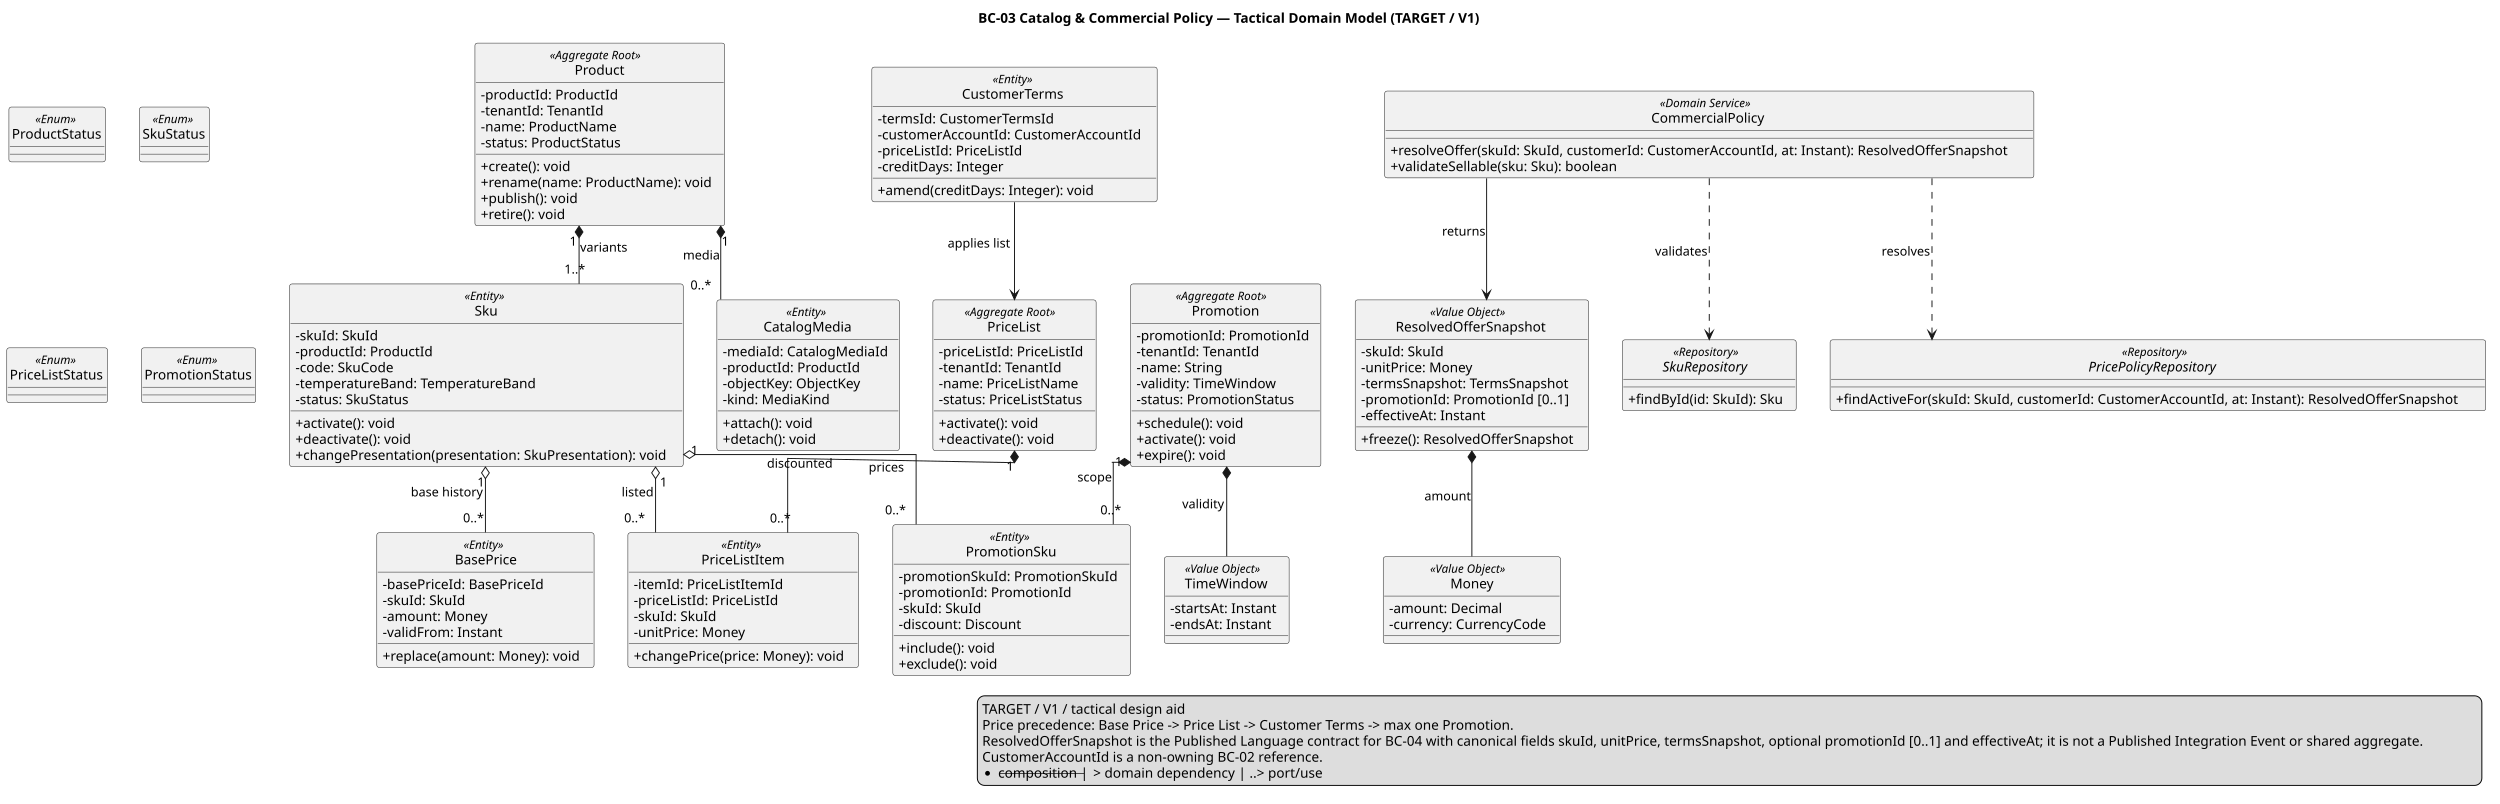
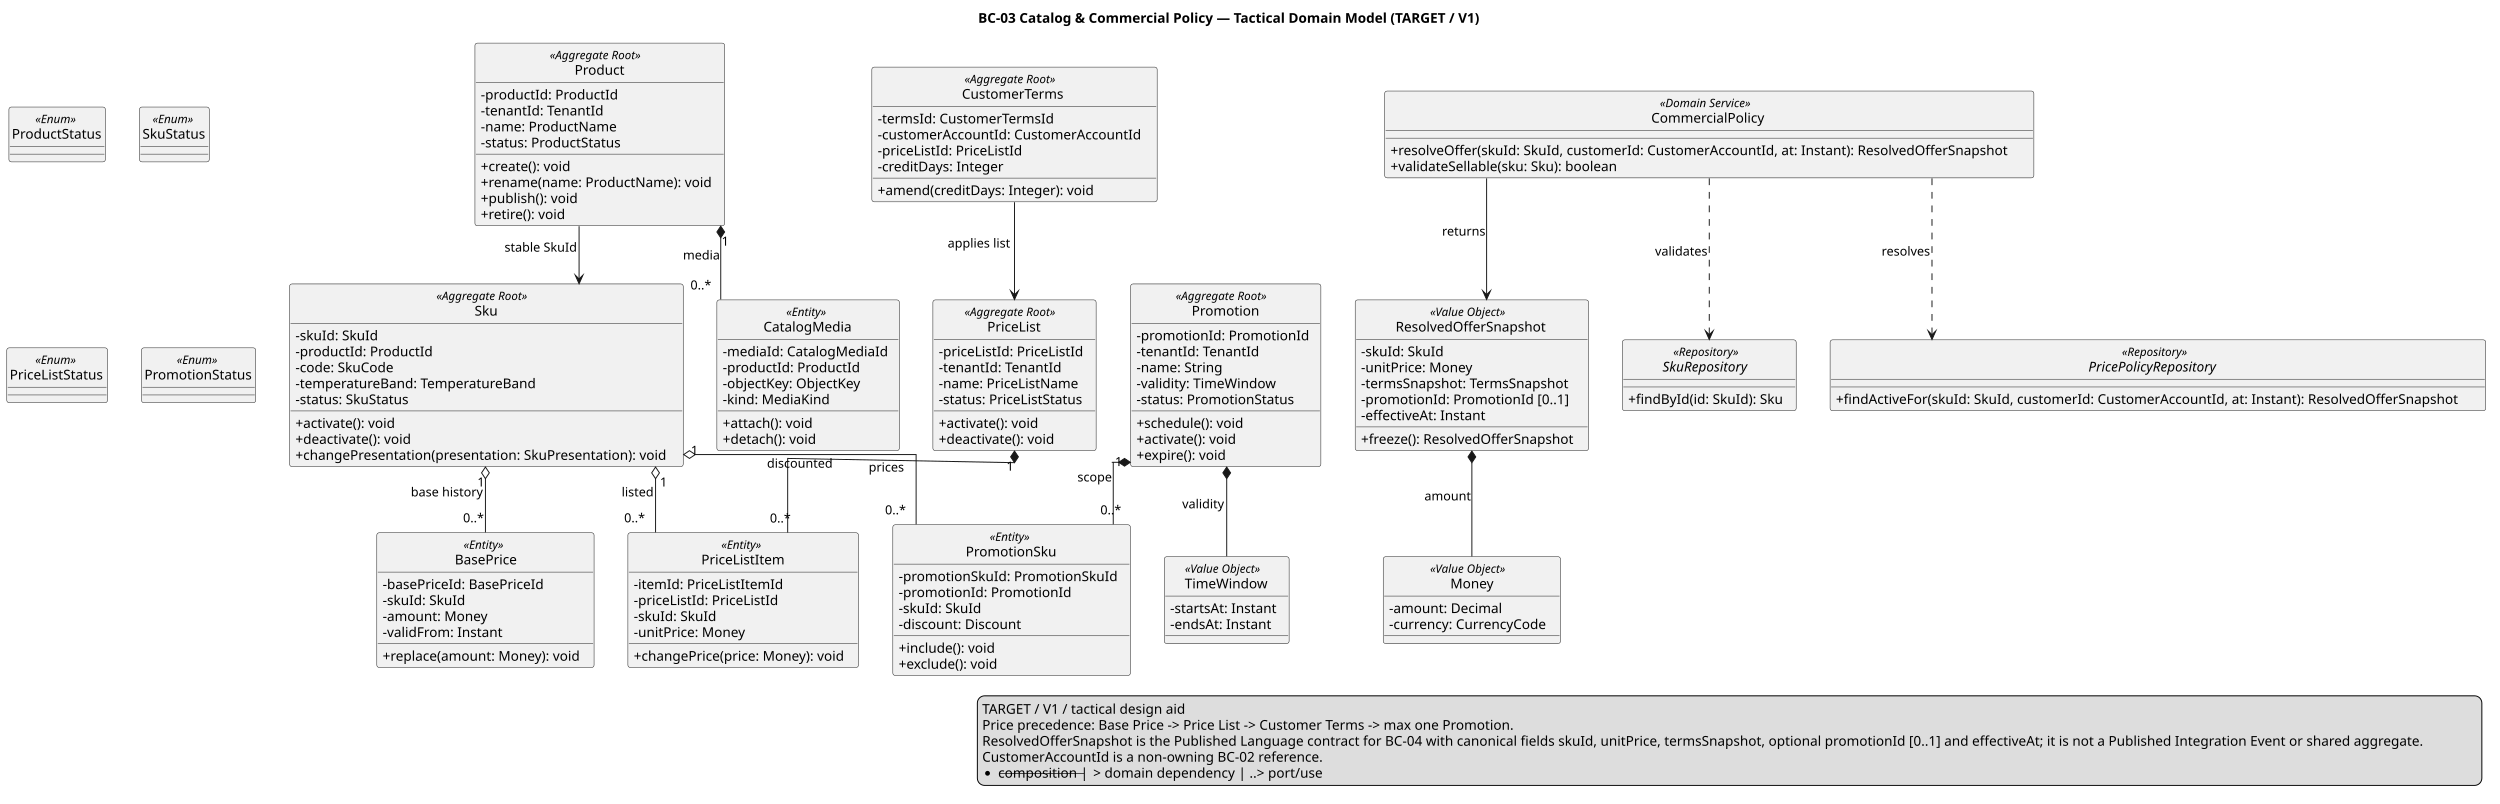
<svg xmlns="http://www.w3.org/2000/svg" contentStyleType="text/css" data-diagram-type="CLASS" height="829px" preserveAspectRatio="none" style="width:2580px;height:829px;background:#FFFFFF;" version="1.1" viewBox="0 0 2580 829" width="2580px" zoomAndPan="magnify">
  <defs />
  <g>
    <g class="title" data-source-line="1">
      <text fill="#000000" font-family="sans-serif" font-size="14" font-weight="700" lengthAdjust="spacing" textLength="554.415" x="1009.428" y="23.535">BC-03 Catalog &amp; Commercial Policy — Tactical Domain Model (TARGET / V1)</text>
    </g>
    <g class="entity" data-qualified-name="Product" data-source-line="7" id="ent0001">
      <rect fill="#F1F1F1" height="188.527" rx="2.5" ry="2.5" style="stroke:#181818;stroke-width:0.5;" width="257.684" x="490.13" y="44.488" />
      <text fill="#000000" font-family="sans-serif" font-size="12" font-style="italic" lengthAdjust="spacing" textLength="103.312" x="567.316" y="61.09">«Aggregate Root»</text>
      <text fill="#000000" font-family="sans-serif" font-size="14" lengthAdjust="spacing" textLength="51.974" x="592.985" y="77.156">Product</text>
      <line style="stroke:#181818;stroke-width:0.5;" x1="491.13" x2="746.814" y1="85.109" y2="85.109" />
      <text fill="#000000" font-family="sans-serif" font-size="14" lengthAdjust="spacing" textLength="147.67" x="496.13" y="102.644">-productId: ProductId</text>
      <text fill="#000000" font-family="sans-serif" font-size="14" lengthAdjust="spacing" textLength="133.027" x="496.13" y="119.133">-tenantId: TenantId</text>
      <text fill="#000000" font-family="sans-serif" font-size="14" lengthAdjust="spacing" textLength="145.168" x="496.13" y="135.621">-name: ProductName</text>
      <text fill="#000000" font-family="sans-serif" font-size="14" lengthAdjust="spacing" textLength="151.669" x="496.13" y="152.109">-status: ProductStatus</text>
      <line style="stroke:#181818;stroke-width:0.5;" x1="491.13" x2="746.814" y1="159.062" y2="159.062" />
      <text fill="#000000" font-family="sans-serif" font-size="14" lengthAdjust="spacing" textLength="99.265" x="496.13" y="176.598">+create(): void</text>
      <text fill="#000000" font-family="sans-serif" font-size="14" lengthAdjust="spacing" textLength="245.684" x="496.13" y="193.086">+rename(name: ProductName): void</text>
      <text fill="#000000" font-family="sans-serif" font-size="14" lengthAdjust="spacing" textLength="108.028" x="496.13" y="209.574">+publish(): void</text>
      <text fill="#000000" font-family="sans-serif" font-size="14" lengthAdjust="spacing" textLength="94.138" x="496.13" y="226.062">+retire(): void</text>
    </g>
    <g class="entity" data-qualified-name="Sku" data-source-line="18" id="ent0002">
      <rect fill="#F1F1F1" height="188.527" rx="2.5" ry="2.5" style="stroke:#181818;stroke-width:0.5;" width="406.242" x="298.85" y="293.018" />
-       <text fill="#000000" font-family="sans-serif" font-size="12" font-style="italic" lengthAdjust="spacing" textLength="45.24" x="479.351" y="309.62">«Entity»</text>
+       <text fill="#000000" font-family="sans-serif" font-size="12" font-style="italic" lengthAdjust="spacing" textLength="103.312" x="450.315" y="309.62">«Aggregate Root»</text>
      <text fill="#000000" font-family="sans-serif" font-size="14" lengthAdjust="spacing" textLength="24.411" x="489.765" y="325.686">Sku</text>
      <line style="stroke:#181818;stroke-width:0.5;" x1="299.85" x2="704.092" y1="333.639" y2="333.639" />
      <text fill="#000000" font-family="sans-serif" font-size="14" lengthAdjust="spacing" textLength="91.068" x="304.85" y="351.175">-skuId: SkuId</text>
      <text fill="#000000" font-family="sans-serif" font-size="14" lengthAdjust="spacing" textLength="147.67" x="304.85" y="367.663">-productId: ProductId</text>
      <text fill="#000000" font-family="sans-serif" font-size="14" lengthAdjust="spacing" textLength="108.65" x="304.85" y="384.151">-code: SkuCode</text>
      <text fill="#000000" font-family="sans-serif" font-size="14" lengthAdjust="spacing" textLength="254.406" x="304.85" y="400.639">-temperatureBand: TemperatureBand</text>
      <text fill="#000000" font-family="sans-serif" font-size="14" lengthAdjust="spacing" textLength="124.106" x="304.85" y="417.128">-status: SkuStatus</text>
      <line style="stroke:#181818;stroke-width:0.5;" x1="299.85" x2="704.092" y1="424.081" y2="424.081" />
      <text fill="#000000" font-family="sans-serif" font-size="14" lengthAdjust="spacing" textLength="109.997" x="304.85" y="441.616">+activate(): void</text>
      <text fill="#000000" font-family="sans-serif" font-size="14" lengthAdjust="spacing" textLength="126.608" x="304.85" y="458.104">+deactivate(): void</text>
      <text fill="#000000" font-family="sans-serif" font-size="14" lengthAdjust="spacing" textLength="394.242" x="304.85" y="474.592">+changePresentation(presentation: SkuPresentation): void</text>
    </g>
    <g class="entity" data-qualified-name="CatalogMedia" data-source-line="29" id="ent0003">
      <rect fill="#F1F1F1" height="155.551" rx="2.5" ry="2.5" style="stroke:#181818;stroke-width:0.5;" width="188.319" x="739.81" y="309.508" />
      <text fill="#000000" font-family="sans-serif" font-size="12" font-style="italic" lengthAdjust="spacing" textLength="45.24" x="811.35" y="326.11">«Entity»</text>
      <text fill="#000000" font-family="sans-serif" font-size="14" lengthAdjust="spacing" textLength="92.21" x="787.865" y="342.176">CatalogMedia</text>
      <line style="stroke:#181818;stroke-width:0.5;" x1="740.81" x2="927.129" y1="350.129" y2="350.129" />
      <text fill="#000000" font-family="sans-serif" font-size="14" lengthAdjust="spacing" textLength="176.319" x="745.81" y="367.664">-mediaId: CatalogMediaId</text>
      <text fill="#000000" font-family="sans-serif" font-size="14" lengthAdjust="spacing" textLength="147.67" x="745.81" y="384.153">-productId: ProductId</text>
      <text fill="#000000" font-family="sans-serif" font-size="14" lengthAdjust="spacing" textLength="151.498" x="745.81" y="400.641">-objectKey: ObjectKey</text>
      <text fill="#000000" font-family="sans-serif" font-size="14" lengthAdjust="spacing" textLength="117.824" x="745.81" y="417.129">-kind: MediaKind</text>
      <line style="stroke:#181818;stroke-width:0.5;" x1="740.81" x2="927.129" y1="424.082" y2="424.082" />
      <text fill="#000000" font-family="sans-serif" font-size="14" lengthAdjust="spacing" textLength="99.593" x="745.81" y="441.618">+attach(): void</text>
      <text fill="#000000" font-family="sans-serif" font-size="14" lengthAdjust="spacing" textLength="103.236" x="745.81" y="458.106">+detach(): void</text>
    </g>
    <g class="entity" data-qualified-name="PriceList" data-source-line="38" id="ent0004">
      <rect fill="#F1F1F1" height="155.551" rx="2.5" ry="2.5" style="stroke:#181818;stroke-width:0.5;" width="168.461" x="962.74" y="309.508" />
      <text fill="#000000" font-family="sans-serif" font-size="12" font-style="italic" lengthAdjust="spacing" textLength="103.312" x="995.314" y="326.11">«Aggregate Root»</text>
      <text fill="#000000" font-family="sans-serif" font-size="14" lengthAdjust="spacing" textLength="56.369" x="1018.786" y="342.176">PriceList</text>
      <line style="stroke:#181818;stroke-width:0.5;" x1="963.74" x2="1130.201" y1="350.129" y2="350.129" />
      <text fill="#000000" font-family="sans-serif" font-size="14" lengthAdjust="spacing" textLength="156.461" x="968.74" y="367.664">-priceListId: PriceListId</text>
      <text fill="#000000" font-family="sans-serif" font-size="14" lengthAdjust="spacing" textLength="133.027" x="968.74" y="384.153">-tenantId: TenantId</text>
      <text fill="#000000" font-family="sans-serif" font-size="14" lengthAdjust="spacing" textLength="149.564" x="968.74" y="400.641">-name: PriceListName</text>
      <text fill="#000000" font-family="sans-serif" font-size="14" lengthAdjust="spacing" textLength="156.065" x="968.74" y="417.129">-status: PriceListStatus</text>
      <line style="stroke:#181818;stroke-width:0.5;" x1="963.74" x2="1130.201" y1="424.082" y2="424.082" />
      <text fill="#000000" font-family="sans-serif" font-size="14" lengthAdjust="spacing" textLength="109.997" x="968.74" y="441.618">+activate(): void</text>
      <text fill="#000000" font-family="sans-serif" font-size="14" lengthAdjust="spacing" textLength="126.608" x="968.74" y="458.106">+deactivate(): void</text>
    </g>
    <g class="entity" data-qualified-name="PriceListItem" data-source-line="47" id="ent0005">
      <rect fill="#F1F1F1" height="139.062" rx="2.5" ry="2.5" style="stroke:#181818;stroke-width:0.5;" width="237.969" x="647.98" y="549.788" />
      <text fill="#000000" font-family="sans-serif" font-size="12" font-style="italic" lengthAdjust="spacing" textLength="45.24" x="744.344" y="566.39">«Entity»</text>
      <text fill="#000000" font-family="sans-serif" font-size="14" lengthAdjust="spacing" textLength="86.509" x="723.71" y="582.456">PriceListItem</text>
      <line style="stroke:#181818;stroke-width:0.5;" x1="648.98" x2="884.949" y1="590.409" y2="590.409" />
      <text fill="#000000" font-family="sans-serif" font-size="14" lengthAdjust="spacing" textLength="159.311" x="653.98" y="607.944">-itemId: PriceListItemId</text>
      <text fill="#000000" font-family="sans-serif" font-size="14" lengthAdjust="spacing" textLength="156.461" x="653.98" y="624.433">-priceListId: PriceListId</text>
      <text fill="#000000" font-family="sans-serif" font-size="14" lengthAdjust="spacing" textLength="91.068" x="653.98" y="640.921">-skuId: SkuId</text>
      <text fill="#000000" font-family="sans-serif" font-size="14" lengthAdjust="spacing" textLength="120.565" x="653.98" y="657.409">-unitPrice: Money</text>
      <line style="stroke:#181818;stroke-width:0.5;" x1="648.98" x2="884.949" y1="664.362" y2="664.362" />
      <text fill="#000000" font-family="sans-serif" font-size="14" lengthAdjust="spacing" textLength="225.969" x="653.98" y="681.898">+changePrice(price: Money): void</text>
    </g>
    <g class="entity" data-qualified-name="BasePrice" data-source-line="55" id="ent0006">
      <rect fill="#F1F1F1" height="139.062" rx="2.5" ry="2.5" style="stroke:#181818;stroke-width:0.5;" width="224.222" x="388.86" y="549.788" />
      <text fill="#000000" font-family="sans-serif" font-size="12" font-style="italic" lengthAdjust="spacing" textLength="45.24" x="478.351" y="566.39">«Entity»</text>
      <text fill="#000000" font-family="sans-serif" font-size="14" lengthAdjust="spacing" textLength="63.205" x="469.368" y="582.456">BasePrice</text>
      <line style="stroke:#181818;stroke-width:0.5;" x1="389.86" x2="612.082" y1="590.409" y2="590.409" />
      <text fill="#000000" font-family="sans-serif" font-size="14" lengthAdjust="spacing" textLength="169.818" x="394.86" y="607.944">-basePriceId: BasePriceId</text>
      <text fill="#000000" font-family="sans-serif" font-size="14" lengthAdjust="spacing" textLength="91.068" x="394.86" y="624.433">-skuId: SkuId</text>
      <text fill="#000000" font-family="sans-serif" font-size="14" lengthAdjust="spacing" textLength="113.436" x="394.86" y="640.921">-amount: Money</text>
      <text fill="#000000" font-family="sans-serif" font-size="14" lengthAdjust="spacing" textLength="130.498" x="394.86" y="657.409">-validFrom: Instant</text>
      <line style="stroke:#181818;stroke-width:0.5;" x1="389.86" x2="612.082" y1="664.362" y2="664.362" />
      <text fill="#000000" font-family="sans-serif" font-size="14" lengthAdjust="spacing" textLength="212.222" x="394.86" y="681.898">+replace(amount: Money): void</text>
    </g>
    <g class="entity" data-qualified-name="CustomerTerms" data-source-line="63" id="ent0007">
      <rect fill="#F1F1F1" height="139.062" rx="2.5" ry="2.5" style="stroke:#181818;stroke-width:0.5;" width="294.454" x="899.74" y="69.228" />
-       <text fill="#000000" font-family="sans-serif" font-size="12" font-style="italic" lengthAdjust="spacing" textLength="45.24" x="1024.347" y="85.83">«Entity»</text>
+       <text fill="#000000" font-family="sans-serif" font-size="12" font-style="italic" lengthAdjust="spacing" textLength="103.312" x="995.311" y="85.83">«Aggregate Root»</text>
      <text fill="#000000" font-family="sans-serif" font-size="14" lengthAdjust="spacing" textLength="108.534" x="992.7" y="101.896">CustomerTerms</text>
      <line style="stroke:#181818;stroke-width:0.5;" x1="900.74" x2="1193.194" y1="109.849" y2="109.849" />
      <text fill="#000000" font-family="sans-serif" font-size="14" lengthAdjust="spacing" textLength="190.155" x="905.74" y="127.385">-termsId: CustomerTermsId</text>
      <text fill="#000000" font-family="sans-serif" font-size="14" lengthAdjust="spacing" textLength="282.454" x="905.74" y="143.873">-customerAccountId: CustomerAccountId</text>
      <text fill="#000000" font-family="sans-serif" font-size="14" lengthAdjust="spacing" textLength="156.461" x="905.74" y="160.361">-priceListId: PriceListId</text>
      <text fill="#000000" font-family="sans-serif" font-size="14" lengthAdjust="spacing" textLength="136.439" x="905.74" y="176.849">-creditDays: Integer</text>
      <line style="stroke:#181818;stroke-width:0.5;" x1="900.74" x2="1193.194" y1="183.803" y2="183.803" />
      <text fill="#000000" font-family="sans-serif" font-size="14" lengthAdjust="spacing" textLength="232.237" x="905.74" y="201.338">+amend(creditDays: Integer): void</text>
    </g>
    <g class="entity" data-qualified-name="Promotion" data-source-line="71" id="ent0008">
      <rect fill="#F1F1F1" height="188.527" rx="2.5" ry="2.5" style="stroke:#181818;stroke-width:0.5;" width="196.338" x="1166.8" y="293.018" />
      <text fill="#000000" font-family="sans-serif" font-size="12" font-style="italic" lengthAdjust="spacing" textLength="103.312" x="1213.313" y="309.62">«Aggregate Root»</text>
      <text fill="#000000" font-family="sans-serif" font-size="14" lengthAdjust="spacing" textLength="70.308" x="1229.815" y="325.686">Promotion</text>
      <line style="stroke:#181818;stroke-width:0.5;" x1="1167.8" x2="1362.138" y1="333.639" y2="333.639" />
      <text fill="#000000" font-family="sans-serif" font-size="14" lengthAdjust="spacing" textLength="184.338" x="1172.8" y="351.175">-promotionId: PromotionId</text>
      <text fill="#000000" font-family="sans-serif" font-size="14" lengthAdjust="spacing" textLength="133.027" x="1172.8" y="367.663">-tenantId: TenantId</text>
      <text fill="#000000" font-family="sans-serif" font-size="14" lengthAdjust="spacing" textLength="94.22" x="1172.8" y="384.151">-name: String</text>
      <text fill="#000000" font-family="sans-serif" font-size="14" lengthAdjust="spacing" textLength="152.12" x="1172.8" y="400.639">-validity: TimeWindow</text>
      <text fill="#000000" font-family="sans-serif" font-size="14" lengthAdjust="spacing" textLength="170.003" x="1172.8" y="417.128">-status: PromotionStatus</text>
      <line style="stroke:#181818;stroke-width:0.5;" x1="1167.8" x2="1362.138" y1="424.081" y2="424.081" />
      <text fill="#000000" font-family="sans-serif" font-size="14" lengthAdjust="spacing" textLength="117.94" x="1172.8" y="441.616">+schedule(): void</text>
      <text fill="#000000" font-family="sans-serif" font-size="14" lengthAdjust="spacing" textLength="109.997" x="1172.8" y="458.104">+activate(): void</text>
      <text fill="#000000" font-family="sans-serif" font-size="14" lengthAdjust="spacing" textLength="100.57" x="1172.8" y="474.592">+expire(): void</text>
    </g>
    <g class="entity" data-qualified-name="PromotionSku" data-source-line="82" id="ent0009">
      <rect fill="#F1F1F1" height="155.551" rx="2.5" ry="2.5" style="stroke:#181818;stroke-width:0.5;" width="245.16" x="921.39" y="541.548" />
      <text fill="#000000" font-family="sans-serif" font-size="12" font-style="italic" lengthAdjust="spacing" textLength="45.24" x="1021.35" y="558.15">«Entity»</text>
      <text fill="#000000" font-family="sans-serif" font-size="14" lengthAdjust="spacing" textLength="94.719" x="996.611" y="574.216">PromotionSku</text>
      <line style="stroke:#181818;stroke-width:0.5;" x1="922.39" x2="1165.55" y1="582.169" y2="582.169" />
      <text fill="#000000" font-family="sans-serif" font-size="14" lengthAdjust="spacing" textLength="233.16" x="927.39" y="599.705">-promotionSkuId: PromotionSkuId</text>
      <text fill="#000000" font-family="sans-serif" font-size="14" lengthAdjust="spacing" textLength="184.338" x="927.39" y="616.193">-promotionId: PromotionId</text>
      <text fill="#000000" font-family="sans-serif" font-size="14" lengthAdjust="spacing" textLength="91.068" x="927.39" y="632.681">-skuId: SkuId</text>
      <text fill="#000000" font-family="sans-serif" font-size="14" lengthAdjust="spacing" textLength="135.393" x="927.39" y="649.169">-discount: Discount</text>
      <line style="stroke:#181818;stroke-width:0.5;" x1="922.39" x2="1165.55" y1="656.122" y2="656.122" />
      <text fill="#000000" font-family="sans-serif" font-size="14" lengthAdjust="spacing" textLength="107.051" x="927.39" y="673.658">+include(): void</text>
      <text fill="#000000" font-family="sans-serif" font-size="14" lengthAdjust="spacing" textLength="110.701" x="927.39" y="690.146">+exclude(): void</text>
    </g>
    <g class="entity" data-qualified-name="CommercialPolicy" data-source-line="91" id="ent0010">
      <rect fill="#F1F1F1" height="89.598" rx="2.5" ry="2.5" style="stroke:#181818;stroke-width:0.5;" width="669.98" x="1428.98" y="93.958" />
      <text fill="#000000" font-family="sans-serif" font-size="12" font-style="italic" lengthAdjust="spacing" textLength="102.047" x="1712.946" y="110.56">«Domain Service»</text>
      <text fill="#000000" font-family="sans-serif" font-size="14" lengthAdjust="spacing" textLength="119.868" x="1704.036" y="126.626">CommercialPolicy</text>
      <line style="stroke:#181818;stroke-width:0.5;" x1="1429.98" x2="2097.959" y1="134.579" y2="134.579" />
      <line style="stroke:#181818;stroke-width:0.5;" x1="1429.98" x2="2097.959" y1="142.579" y2="142.579" />
      <text fill="#000000" font-family="sans-serif" font-size="14" lengthAdjust="spacing" textLength="657.98" x="1434.98" y="160.114">+resolveOffer(skuId: SkuId, customerId: CustomerAccountId, at: Instant): ResolvedOfferSnapshot</text>
      <text fill="#000000" font-family="sans-serif" font-size="14" lengthAdjust="spacing" textLength="245.123" x="1434.98" y="176.603">+validateSellable(sku: Sku): boolean</text>
    </g>
    <g class="entity" data-qualified-name="ResolvedOfferSnapshot" data-source-line="96" id="ent0011">
      <rect fill="#F1F1F1" height="155.551" rx="2.5" ry="2.5" style="stroke:#181818;stroke-width:0.5;" width="240.819" x="1398.56" y="309.508" />
      <text fill="#000000" font-family="sans-serif" font-size="12" font-style="italic" lengthAdjust="spacing" textLength="86.291" x="1475.824" y="326.11">«Value Object»</text>
      <text fill="#000000" font-family="sans-serif" font-size="14" lengthAdjust="spacing" textLength="157.425" x="1440.257" y="342.176">ResolvedOfferSnapshot</text>
      <line style="stroke:#181818;stroke-width:0.5;" x1="1399.56" x2="1638.379" y1="350.129" y2="350.129" />
      <text fill="#000000" font-family="sans-serif" font-size="14" lengthAdjust="spacing" textLength="91.068" x="1404.56" y="367.664">-skuId: SkuId</text>
      <text fill="#000000" font-family="sans-serif" font-size="14" lengthAdjust="spacing" textLength="120.565" x="1404.56" y="384.153">-unitPrice: Money</text>
      <text fill="#000000" font-family="sans-serif" font-size="14" lengthAdjust="spacing" textLength="223.385" x="1404.56" y="400.641">-termsSnapshot: TermsSnapshot</text>
      <text fill="#000000" font-family="sans-serif" font-size="14" lengthAdjust="spacing" textLength="224.438" x="1404.56" y="417.129">-promotionId: PromotionId [0..1]</text>
      <text fill="#000000" font-family="sans-serif" font-size="14" lengthAdjust="spacing" textLength="136.001" x="1404.56" y="433.618">-effectiveAt: Instant</text>
      <line style="stroke:#181818;stroke-width:0.5;" x1="1399.56" x2="1638.379" y1="440.571" y2="440.571" />
      <text fill="#000000" font-family="sans-serif" font-size="14" lengthAdjust="spacing" textLength="228.819" x="1404.56" y="458.106">+freeze(): ResolvedOfferSnapshot</text>
    </g>
    <g class="entity" data-qualified-name="Money" data-source-line="105" id="ent0012">
      <rect fill="#F1F1F1" height="89.598" rx="2.5" ry="2.5" style="stroke:#181818;stroke-width:0.5;" width="182.953" x="1427.49" y="574.528" />
      <text fill="#000000" font-family="sans-serif" font-size="12" font-style="italic" lengthAdjust="spacing" textLength="86.291" x="1475.821" y="591.13">«Value Object»</text>
      <text fill="#000000" font-family="sans-serif" font-size="14" lengthAdjust="spacing" textLength="44.461" x="1496.736" y="607.196">Money</text>
      <line style="stroke:#181818;stroke-width:0.5;" x1="1428.49" x2="1609.443" y1="615.149" y2="615.149" />
      <text fill="#000000" font-family="sans-serif" font-size="14" lengthAdjust="spacing" textLength="123.327" x="1433.49" y="632.684">-amount: Decimal</text>
      <text fill="#000000" font-family="sans-serif" font-size="14" lengthAdjust="spacing" textLength="170.953" x="1433.49" y="649.173">-currency: CurrencyCode</text>
      <line style="stroke:#181818;stroke-width:0.5;" x1="1428.49" x2="1609.443" y1="656.126" y2="656.126" />
    </g>
    <g class="entity" data-qualified-name="TimeWindow" data-source-line="110" id="ent0013">
      <rect fill="#F1F1F1" height="89.598" rx="2.5" ry="2.5" style="stroke:#181818;stroke-width:0.5;" width="128.812" x="1201.56" y="574.528" />
      <text fill="#000000" font-family="sans-serif" font-size="12" font-style="italic" lengthAdjust="spacing" textLength="86.291" x="1222.821" y="591.13">«Value Object»</text>
      <text fill="#000000" font-family="sans-serif" font-size="14" lengthAdjust="spacing" textLength="86.68" x="1222.626" y="607.196">TimeWindow</text>
      <line style="stroke:#181818;stroke-width:0.5;" x1="1202.56" x2="1329.372" y1="615.149" y2="615.149" />
      <text fill="#000000" font-family="sans-serif" font-size="14" lengthAdjust="spacing" textLength="116.812" x="1207.56" y="632.684">-startsAt: Instant</text>
      <text fill="#000000" font-family="sans-serif" font-size="14" lengthAdjust="spacing" textLength="111.043" x="1207.56" y="649.173">-endsAt: Instant</text>
      <line style="stroke:#181818;stroke-width:0.5;" x1="1202.56" x2="1329.372" y1="656.126" y2="656.126" />
    </g>
    <g class="entity" data-qualified-name="SkuRepository" data-source-line="115" id="ent0014">
      <rect fill="#F1F1F1" height="73.109" rx="2.5" ry="2.5" style="stroke:#181818;stroke-width:0.5;" width="179.385" x="1674.28" y="350.728" />
      <text fill="#000000" font-family="sans-serif" font-size="12" font-style="italic" lengthAdjust="spacing" textLength="74.397" x="1726.774" y="367.33">«Repository»</text>
      <text fill="#000000" font-family="sans-serif" font-size="14" font-style="italic" lengthAdjust="spacing" textLength="96.537" x="1715.704" y="383.396">SkuRepository</text>
      <line style="stroke:#181818;stroke-width:0.5;" x1="1675.28" x2="1852.665" y1="391.349" y2="391.349" />
      <line style="stroke:#181818;stroke-width:0.5;" x1="1675.28" x2="1852.665" y1="399.349" y2="399.349" />
      <text fill="#000000" font-family="sans-serif" font-size="14" lengthAdjust="spacing" textLength="167.385" x="1680.28" y="416.885">+findById(id: SkuId): Sku</text>
    </g>
    <g class="entity" data-qualified-name="PricePolicyRepository" data-source-line="119" id="ent0015">
      <rect fill="#F1F1F1" height="73.109" rx="2.5" ry="2.5" style="stroke:#181818;stroke-width:0.5;" width="676.61" x="1888.66" y="350.728" />
      <text fill="#000000" font-family="sans-serif" font-size="12" font-style="italic" lengthAdjust="spacing" textLength="74.397" x="2189.767" y="367.33">«Repository»</text>
      <text fill="#000000" font-family="sans-serif" font-size="14" font-style="italic" lengthAdjust="spacing" textLength="143.527" x="2155.202" y="383.396">PricePolicyRepository</text>
      <line style="stroke:#181818;stroke-width:0.5;" x1="1889.66" x2="2564.27" y1="391.349" y2="391.349" />
      <line style="stroke:#181818;stroke-width:0.5;" x1="1889.66" x2="2564.27" y1="399.349" y2="399.349" />
      <text fill="#000000" font-family="sans-serif" font-size="14" lengthAdjust="spacing" textLength="664.61" x="1894.66" y="416.885">+findActiveFor(skuId: SkuId, customerId: CustomerAccountId, at: Instant): ResolvedOfferSnapshot</text>
    </g>
    <g class="entity" data-qualified-name="ProductStatus" data-source-line="123" id="ent0016">
      <rect fill="#F1F1F1" height="56.621" rx="2.5" ry="2.5" style="stroke:#181818;stroke-width:0.5;" width="99.543" x="9.2" y="110.448" />
      <text fill="#000000" font-family="sans-serif" font-size="12" font-style="italic" lengthAdjust="spacing" textLength="45.176" x="36.384" y="127.05">«Enum»</text>
      <text fill="#000000" font-family="sans-serif" font-size="14" lengthAdjust="spacing" textLength="93.543" x="12.2" y="143.116">ProductStatus</text>
      <line style="stroke:#181818;stroke-width:0.5;" x1="10.2" x2="107.743" y1="151.069" y2="151.069" />
      <line style="stroke:#181818;stroke-width:0.5;" x1="10.2" x2="107.743" y1="159.069" y2="159.069" />
    </g>
    <g class="entity" data-qualified-name="SkuStatus" data-source-line="124" id="ent0017">
      <rect fill="#F1F1F1" height="56.621" rx="2.5" ry="2.5" style="stroke:#181818;stroke-width:0.5;" width="71.981" x="143.98" y="110.448" />
      <text fill="#000000" font-family="sans-serif" font-size="12" font-style="italic" lengthAdjust="spacing" textLength="45.176" x="157.382" y="127.05">«Enum»</text>
      <text fill="#000000" font-family="sans-serif" font-size="14" lengthAdjust="spacing" textLength="65.981" x="146.98" y="143.116">SkuStatus</text>
      <line style="stroke:#181818;stroke-width:0.5;" x1="144.98" x2="214.96" y1="151.069" y2="151.069" />
      <line style="stroke:#181818;stroke-width:0.5;" x1="144.98" x2="214.96" y1="159.069" y2="159.069" />
    </g>
    <g class="entity" data-qualified-name="PriceListStatus" data-source-line="125" id="ent0018">
      <rect fill="#F1F1F1" height="56.621" rx="2.5" ry="2.5" style="stroke:#181818;stroke-width:0.5;" width="103.939" x="7" y="358.968" />
      <text fill="#000000" font-family="sans-serif" font-size="12" font-style="italic" lengthAdjust="spacing" textLength="45.176" x="36.381" y="375.57">«Enum»</text>
      <text fill="#000000" font-family="sans-serif" font-size="14" lengthAdjust="spacing" textLength="97.939" x="10" y="391.636">PriceListStatus</text>
      <line style="stroke:#181818;stroke-width:0.5;" x1="8" x2="109.939" y1="399.589" y2="399.589" />
      <line style="stroke:#181818;stroke-width:0.5;" x1="8" x2="109.939" y1="407.589" y2="407.589" />
    </g>
    <g class="entity" data-qualified-name="PromotionStatus" data-source-line="126" id="ent0019">
      <rect fill="#F1F1F1" height="56.621" rx="2.5" ry="2.5" style="stroke:#181818;stroke-width:0.5;" width="117.877" x="146.03" y="358.968" />
      <text fill="#000000" font-family="sans-serif" font-size="12" font-style="italic" lengthAdjust="spacing" textLength="45.176" x="182.381" y="375.57">«Enum»</text>
      <text fill="#000000" font-family="sans-serif" font-size="14" lengthAdjust="spacing" textLength="111.877" x="149.03" y="391.636">PromotionStatus</text>
      <line style="stroke:#181818;stroke-width:0.5;" x1="147.03" x2="262.907" y1="399.589" y2="399.589" />
      <line style="stroke:#181818;stroke-width:0.5;" x1="147.03" x2="262.907" y1="407.589" y2="407.589" />
    </g>
-     <g class="link" data-entity-1="ent0001" data-entity-2="ent0002" data-link-type="composition" data-source-line="127" id="lnk20">
-       <path codeLine="127" d="M597.61,245.418 C597.61,264.898 597.61,273.408 597.61,292.878" fill="none" id="Product-backto-Sku" style="stroke:#181818;stroke-width:1;" />
-       <polygon fill="#181818" points="597.61,233.418,593.61,239.418,597.61,245.418,601.61,239.418,597.61,233.418" style="stroke:#181818;stroke-width:1;stroke-linejoin:miter;stroke-miterlimit:10;" />
-       <text fill="#000000" font-family="sans-serif" font-size="13" lengthAdjust="spacing" textLength="49.721" x="598.61" y="259.717">variants</text>
-       <text fill="#000000" font-family="sans-serif" font-size="13" lengthAdjust="spacing" textLength="8.22" x="587.756" y="253.501">1</text>
-       <text fill="#000000" font-family="sans-serif" font-size="13" lengthAdjust="spacing" textLength="22.712" x="582.383" y="282.339">1..*</text>
+     <g class="link" data-entity-1="ent0001" data-entity-2="ent0002" data-link-type="dependency" data-source-line="127" id="lnk20">
+       <path codeLine="127" d="M597.61,233.418 C597.61,252.898 597.61,268.408 597.61,287.878" fill="none" id="Product-to-Sku" style="stroke:#181818;stroke-width:1;" />
+       <polygon fill="#181818" points="597.61,292.878,601.61,283.878,597.61,287.878,593.61,283.878,597.61,292.878" style="stroke:#181818;stroke-width:1;stroke-linejoin:miter;stroke-miterlimit:10;" />
+       <text fill="#000000" font-family="sans-serif" font-size="13" lengthAdjust="spacing" textLength="76.559" x="520.61" y="259.717">stable SkuId</text>
    </g>
    <g class="link" data-entity-1="ent0001" data-entity-2="ent0003" data-link-type="composition" data-source-line="128" id="lnk21">
      <path codeLine="128" d="M743.81,245.418 C743.81,270.388 743.81,285.048 743.81,309.038" fill="none" id="Product-backto-CatalogMedia" style="stroke:#181818;stroke-width:1;" />
      <polygon fill="#181818" points="743.81,233.418,739.81,239.418,743.81,245.418,747.81,239.418,743.81,233.418" style="stroke:#181818;stroke-width:1;stroke-linejoin:miter;stroke-miterlimit:10;" />
      <text fill="#000000" font-family="sans-serif" font-size="13" lengthAdjust="spacing" textLength="38.498" x="704.81" y="267.797">media</text>
      <text fill="#000000" font-family="sans-serif" font-size="13" lengthAdjust="spacing" textLength="8.22" x="744.692" y="253.501">1</text>
      <text fill="#000000" font-family="sans-serif" font-size="13" lengthAdjust="spacing" textLength="22.712" x="712.517" y="298.716">0..*</text>
    </g>
    <g class="link" data-entity-1="ent0004" data-entity-2="ent0005" data-link-type="composition" data-source-line="129" id="lnk22">
      <path codeLine="129" d="M1046.97,477.478 C1046.97,477.478 812.88,473.098 812.88,473.098 C812.88,473.098 812.88,511.978 812.88,549.638" fill="none" id="PriceList-backto-PriceListItem" style="stroke:#181818;stroke-width:1;" />
      <polygon fill="#181818" points="1046.97,465.478,1042.97,471.478,1046.97,477.478,1050.97,471.478,1046.97,465.478" style="stroke:#181818;stroke-width:1;stroke-linejoin:miter;stroke-miterlimit:10;" />
      <text fill="#000000" font-family="sans-serif" font-size="13" lengthAdjust="spacing" textLength="37.788" x="896.46" y="486.667">prices</text>
      <text fill="#000000" font-family="sans-serif" font-size="13" lengthAdjust="spacing" textLength="8.22" x="1038.623" y="485.693">1</text>
      <text fill="#000000" font-family="sans-serif" font-size="13" lengthAdjust="spacing" textLength="22.712" x="794.517" y="539.263">0..*</text>
    </g>
    <g class="link" data-entity-1="ent0008" data-entity-2="ent0009" data-link-type="composition" data-source-line="130" id="lnk23">
      <path codeLine="130" d="M1154.51,477.098 C1143.91,477.098 1148.87,477.098 1148.87,477.098 C1148.87,477.098 1148.87,508.088 1148.87,541.138" fill="none" id="Promotion-backto-PromotionSku" style="stroke:#181818;stroke-width:1;" />
      <polygon fill="#181818" points="1166.51,477.098,1160.51,473.098,1154.51,477.098,1160.51,481.098,1166.51,477.098" style="stroke:#181818;stroke-width:1;stroke-linejoin:miter;stroke-miterlimit:10;" />
      <text fill="#000000" font-family="sans-serif" font-size="13" lengthAdjust="spacing" textLength="36.696" x="1111.87" y="496.867">scope</text>
      <text fill="#000000" font-family="sans-serif" font-size="13" lengthAdjust="spacing" textLength="8.22" x="1150.674" y="480.981">1</text>
      <text fill="#000000" font-family="sans-serif" font-size="13" lengthAdjust="spacing" textLength="22.712" x="1135.559" y="530.822">0..*</text>
    </g>
    <g class="link" data-entity-1="ent0002" data-entity-2="ent0005" data-link-type="aggregation" data-source-line="131" id="lnk24">
      <path codeLine="131" d="M676.54,493.998 C676.54,516.558 676.54,528.228 676.54,549.438" fill="none" id="Sku-backto-PriceListItem" style="stroke:#181818;stroke-width:1;" />
      <polygon fill="none" points="676.54,481.998,672.54,487.998,676.54,493.998,680.54,487.998,676.54,481.998" style="stroke:#181818;stroke-width:1;stroke-linejoin:miter;stroke-miterlimit:10;" />
      <text fill="#000000" font-family="sans-serif" font-size="13" lengthAdjust="spacing" textLength="34.43" x="641.54" y="512.287">listed</text>
      <text fill="#000000" font-family="sans-serif" font-size="13" lengthAdjust="spacing" textLength="8.22" x="681.074" y="502.085">1</text>
      <text fill="#000000" font-family="sans-serif" font-size="13" lengthAdjust="spacing" textLength="22.712" x="644.117" y="539.043">0..*</text>
    </g>
    <g class="link" data-entity-1="ent0002" data-entity-2="ent0006" data-link-type="aggregation" data-source-line="132" id="lnk25">
      <path codeLine="132" d="M500.97,493.998 C500.97,516.558 500.97,528.228 500.97,549.438" fill="none" id="Sku-backto-BasePrice" style="stroke:#181818;stroke-width:1;" />
      <polygon fill="none" points="500.97,481.998,496.97,487.998,500.97,493.998,504.97,487.998,500.97,481.998" style="stroke:#181818;stroke-width:1;stroke-linejoin:miter;stroke-miterlimit:10;" />
      <text fill="#000000" font-family="sans-serif" font-size="13" lengthAdjust="spacing" textLength="76.756" x="423.97" y="512.287">base history</text>
      <text fill="#000000" font-family="sans-serif" font-size="13" lengthAdjust="spacing" textLength="8.22" x="492.611" y="502.085">1</text>
      <text fill="#000000" font-family="sans-serif" font-size="13" lengthAdjust="spacing" textLength="22.712" x="477.872" y="539.043">0..*</text>
    </g>
    <g class="link" data-entity-1="ent0002" data-entity-2="ent0009" data-link-type="aggregation" data-source-line="133" id="lnk26">
      <path codeLine="133" d="M717.53,469.098 C834.11,469.098 945.43,469.098 945.43,469.098 C945.43,469.098 945.43,504.628 945.43,541.128" fill="none" id="Sku-backto-PromotionSku" style="stroke:#181818;stroke-width:1;" />
      <polygon fill="none" points="705.53,469.098,711.53,473.098,717.53,469.098,711.53,465.098,705.53,469.098" style="stroke:#181818;stroke-width:1;stroke-linejoin:miter;stroke-miterlimit:10;" />
      <text fill="#000000" font-family="sans-serif" font-size="13" lengthAdjust="spacing" textLength="69.634" x="791.5" y="482.667">discounted</text>
      <text fill="#000000" font-family="sans-serif" font-size="13" lengthAdjust="spacing" textLength="8.22" x="712.993" y="469.343">1</text>
      <text fill="#000000" font-family="sans-serif" font-size="13" lengthAdjust="spacing" textLength="22.712" x="913.365" y="530.811">0..*</text>
    </g>
    <g class="link" data-entity-1="ent0007" data-entity-2="ent0004" data-link-type="dependency" data-source-line="134" id="lnk27">
      <path codeLine="134" d="M1046.97,208.648 C1046.97,239.948 1046.97,271.978 1046.97,304.188" fill="none" id="CustomerTerms-to-PriceList" style="stroke:#181818;stroke-width:1;" />
      <polygon fill="#181818" points="1046.97,309.188,1050.97,300.188,1046.97,304.188,1042.97,300.188,1046.97,309.188" style="stroke:#181818;stroke-width:1;stroke-linejoin:miter;stroke-miterlimit:10;" />
      <text fill="#000000" font-family="sans-serif" font-size="13" lengthAdjust="spacing" textLength="68.047" x="977.97" y="255.487">applies list</text>
    </g>
    <g class="link" data-entity-1="ent0010" data-entity-2="ent0015" data-link-type="dependency" data-source-line="135" id="lnk28">
      <path codeLine="135" d="M1993.81,184.048 C1993.81,231.798 1993.81,301.088 1993.81,345.398" fill="none" id="CommercialPolicy-to-PricePolicyRepository" style="stroke:#181818;stroke-width:1;stroke-dasharray:7,7;" />
      <polygon fill="#181818" points="1993.81,350.398,1997.81,341.398,1993.81,345.398,1989.81,341.398,1993.81,350.398" style="stroke:#181818;stroke-width:1;stroke-linejoin:miter;stroke-miterlimit:10;" />
      <text fill="#000000" font-family="sans-serif" font-size="13" lengthAdjust="spacing" textLength="51.53" x="1941.81" y="263.787">resolves</text>
    </g>
    <g class="link" data-entity-1="ent0010" data-entity-2="ent0014" data-link-type="dependency" data-source-line="136" id="lnk29">
      <path codeLine="136" d="M1763.97,184.048 C1763.97,231.798 1763.97,301.088 1763.97,345.398" fill="none" id="CommercialPolicy-to-SkuRepository" style="stroke:#181818;stroke-width:1;stroke-dasharray:7,7;" />
      <polygon fill="#181818" points="1763.97,350.398,1767.97,341.398,1763.97,345.398,1759.97,341.398,1763.97,350.398" style="stroke:#181818;stroke-width:1;stroke-linejoin:miter;stroke-miterlimit:10;" />
      <text fill="#000000" font-family="sans-serif" font-size="13" lengthAdjust="spacing" textLength="55.517" x="1707.97" y="263.787">validates</text>
    </g>
    <g class="link" data-entity-1="ent0010" data-entity-2="ent0011" data-link-type="dependency" data-source-line="137" id="lnk30">
      <path codeLine="137" d="M1534.18,184.048 C1534.18,218.908 1534.18,262.938 1534.18,304.098" fill="none" id="CommercialPolicy-to-ResolvedOfferSnapshot" style="stroke:#181818;stroke-width:1;" />
      <polygon fill="#181818" points="1534.18,309.098,1538.18,300.098,1534.18,304.098,1530.18,300.098,1534.18,309.098" style="stroke:#181818;stroke-width:1;stroke-linejoin:miter;stroke-miterlimit:10;" />
      <text fill="#000000" font-family="sans-serif" font-size="13" lengthAdjust="spacing" textLength="45.506" x="1488.18" y="243.147">returns</text>
    </g>
    <g class="link" data-entity-1="ent0011" data-entity-2="ent0012" data-link-type="composition" data-source-line="138" id="lnk31">
      <path codeLine="138" d="M1518.97,477.518 C1518.97,513.698 1518.97,543.388 1518.97,574.228" fill="none" id="ResolvedOfferSnapshot-backto-Money" style="stroke:#181818;stroke-width:1;" />
      <polygon fill="#181818" points="1518.97,465.518,1514.97,471.518,1518.97,477.518,1522.97,471.518,1518.97,465.518" style="stroke:#181818;stroke-width:1;stroke-linejoin:miter;stroke-miterlimit:10;" />
      <text fill="#000000" font-family="sans-serif" font-size="13" lengthAdjust="spacing" textLength="48.299" x="1469.97" y="516.437">amount</text>
    </g>
    <g class="link" data-entity-1="ent0008" data-entity-2="ent0013" data-link-type="composition" data-source-line="139" id="lnk32">
      <path codeLine="139" d="M1265.97,493.998 C1265.97,525.828 1265.97,547.878 1265.97,574.098" fill="none" id="Promotion-backto-TimeWindow" style="stroke:#181818;stroke-width:1;" />
      <polygon fill="#181818" points="1265.97,481.998,1261.97,487.998,1265.97,493.998,1269.97,487.998,1265.97,481.998" style="stroke:#181818;stroke-width:1;stroke-linejoin:miter;stroke-miterlimit:10;" />
      <text fill="#000000" font-family="sans-serif" font-size="13" lengthAdjust="spacing" textLength="45.018" x="1219.97" y="524.617">validity</text>
    </g>
    <g class="legend" data-source-line="141">
      <rect fill="#DDDDDD" height="92.441" rx="7.5" ry="7.5" style="stroke:#000000;stroke-width:1;" width="1552.639" x="1008.632" y="718.099" />
      <text fill="#000000" font-family="sans-serif" font-size="14" lengthAdjust="spacing" textLength="227.363" x="1013.632" y="736.634">TARGET / V1 / tactical design aid</text>
      <text fill="#000000" font-family="sans-serif" font-size="14" lengthAdjust="spacing" textLength="587.091" x="1013.632" y="753.122">Price precedence: Base Price -&gt; Price List -&gt; Customer Terms -&gt; max one Promotion.</text>
      <text fill="#000000" font-family="sans-serif" font-size="14" lengthAdjust="spacing" textLength="1542.639" x="1013.632" y="769.611">ResolvedOfferSnapshot is the Published Language contract for BC-04 with canonical fields skuId, unitPrice, termsSnapshot, optional promotionId [0..1] and effectiveAt; it is not a Published Integration Event or shared aggregate.</text>
      <text fill="#000000" font-family="sans-serif" font-size="14" lengthAdjust="spacing" textLength="370.323" x="1013.632" y="786.099">CustomerAccountId is a non-owning BC-02 reference.</text>
      <ellipse cx="1019.132" cy="798.04" fill="#000000" rx="2.5" ry="2.5" />
      <text fill="#000000" font-family="sans-serif" font-size="14" lengthAdjust="spacing" text-decoration="line-through" textLength="93.666" x="1030.061" y="802.587">composition |</text>
      <text fill="#000000" font-family="sans-serif" font-size="14" lengthAdjust="spacing" textLength="250.482" x="1128.157" y="802.587">&gt; domain dependency | ..&gt; port/use</text>
    </g>
  </g>
</svg>
